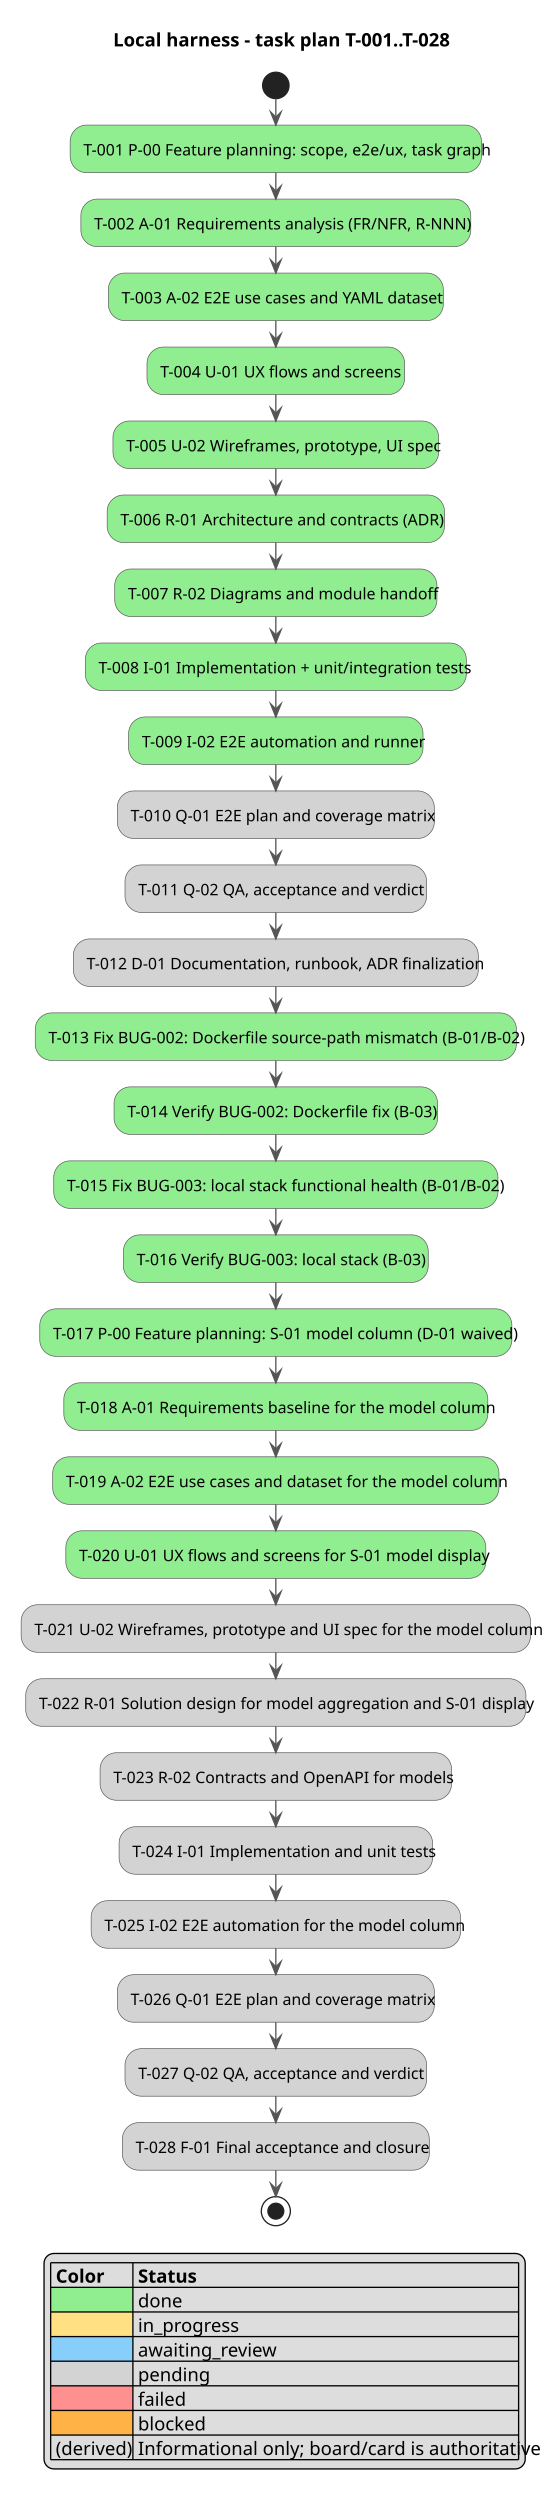
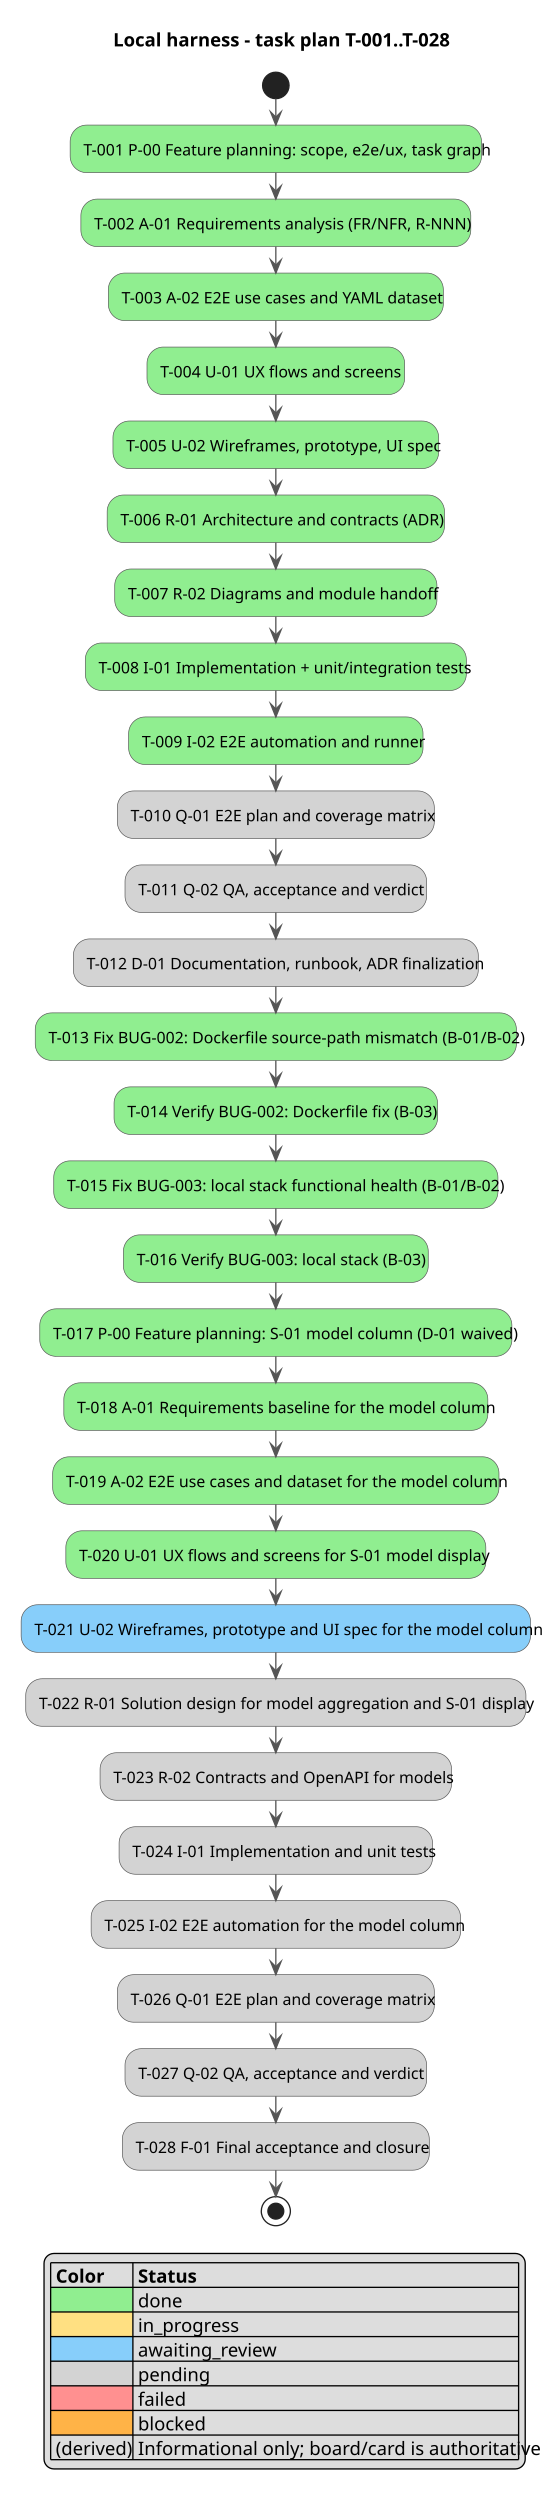
<svg xmlns="http://www.w3.org/2000/svg" version="1.1" data-diagram-type="ACTIVITY" style="width:421px;height:1891px;background:#FFFFFF;" width="421px" height="1891px" viewBox="0 0 421 1891" zoomAndPan="magnify" preserveAspectRatio="none" contentStyleType="text/css">
  <defs />
  <g font-family="sans-serif" lengthAdjust="spacing">
    <g class="title" data-source-line="5">
      <text x="85.599" y="35.107" fill="#000" font-size="14" textLength="248.076" font-weight="700" font-family="Segoe UI">Local harness - task plan T-001..T-028</text>
    </g>
    <ellipse cx="208.637" cy="64.621" rx="10" ry="10" fill="#222" style="stroke:#222;stroke-width:1;" />
    <rect x="53.072" y="94.621" width="311.129" height="35.961" fill="#90EE90" style="stroke:#555;stroke-width:0.5;" rx="12.5" ry="12.5" />
    <text x="63.072" y="117.57" fill="#000" font-size="12" textLength="291.129" font-family="Segoe UI">T-001 P-00 Feature planning: scope, e2e/ux, task graph</text>
    <rect x="61.182" y="150.582" width="294.91" height="35.961" fill="#90EE90" style="stroke:#555;stroke-width:0.5;" rx="12.5" ry="12.5" />
    <text x="71.182" y="173.531" fill="#000" font-size="12" textLength="274.91" font-family="Segoe UI">T-002 A-01 Requirements analysis (FR/NFR, R-NNN)</text>
    <rect x="81.941" y="206.543" width="253.391" height="35.961" fill="#90EE90" style="stroke:#555;stroke-width:0.5;" rx="12.5" ry="12.5" />
    <text x="91.941" y="229.492" fill="#000" font-size="12" textLength="233.391" font-family="Segoe UI">T-003 A-02 E2E use cases and YAML dataset</text>
    <rect x="111.191" y="262.504" width="194.891" height="35.961" fill="#90EE90" style="stroke:#555;stroke-width:0.5;" rx="12.5" ry="12.5" />
    <text x="121.191" y="285.453" fill="#000" font-size="12" textLength="174.891" font-family="Segoe UI">T-004 U-01 UX flows and screens</text>
    <rect x="85.451" y="318.465" width="246.371" height="35.961" fill="#90EE90" style="stroke:#555;stroke-width:0.5;" rx="12.5" ry="12.5" />
    <text x="95.451" y="341.414" fill="#000" font-size="12" textLength="226.371" font-family="Segoe UI">T-005 U-02 Wireframes, prototype, UI spec</text>
    <rect x="81.071" y="374.426" width="255.131" height="35.961" fill="#90EE90" style="stroke:#555;stroke-width:0.5;" rx="12.5" ry="12.5" />
    <text x="91.071" y="397.375" fill="#000" font-size="12" textLength="235.131" font-family="Segoe UI">T-006 R-01 Architecture and contracts (ADR)</text>
    <rect x="86.784" y="430.387" width="243.705" height="35.961" fill="#90EE90" style="stroke:#555;stroke-width:0.5;" rx="12.5" ry="12.5" />
    <text x="96.784" y="453.336" fill="#000" font-size="12" textLength="223.705" font-family="Segoe UI">T-007 R-02 Diagrams and module handoff</text>
    <rect x="64.536" y="486.348" width="288.201" height="35.961" fill="#90EE90" style="stroke:#555;stroke-width:0.5;" rx="12.5" ry="12.5" />
    <text x="74.536" y="509.297" fill="#000" font-size="12" textLength="268.201" font-family="Segoe UI">T-008 I-01 Implementation + unit/integration tests</text>
    <rect x="97.311" y="542.309" width="222.652" height="35.961" fill="#90EE90" style="stroke:#555;stroke-width:0.5;" rx="12.5" ry="12.5" />
    <text x="107.311" y="565.258" fill="#000" font-size="12" textLength="202.652" font-family="Segoe UI">T-009 I-02 E2E automation and runner</text>
    <rect x="88.768" y="598.27" width="239.738" height="35.961" fill="#D3D3D3" style="stroke:#555;stroke-width:0.5;" rx="12.5" ry="12.5" />
    <text x="98.768" y="621.219" fill="#000" font-size="12" textLength="219.738" font-family="Segoe UI">T-010 Q-01 E2E plan and coverage matrix</text>
    <rect x="94.565" y="654.23" width="228.143" height="35.961" fill="#D3D3D3" style="stroke:#555;stroke-width:0.5;" rx="12.5" ry="12.5" />
    <text x="104.565" y="677.18" fill="#000" font-size="12" textLength="208.143" font-family="Segoe UI">T-011 Q-02 QA, acceptance and verdict</text>
    <rect x="55.489" y="710.191" width="306.295" height="35.961" fill="#D3D3D3" style="stroke:#555;stroke-width:0.5;" rx="12.5" ry="12.5" />
    <text x="65.489" y="733.141" fill="#000" font-size="12" textLength="286.295" font-family="Segoe UI">T-012 D-01 Documentation, runbook, ADR finalization</text>
    <rect x="26.667" y="766.152" width="363.939" height="35.961" fill="#90EE90" style="stroke:#555;stroke-width:0.5;" rx="12.5" ry="12.5" />
    <text x="36.667" y="789.102" fill="#000" font-size="12" textLength="343.939" font-family="Segoe UI">T-013 Fix BUG-002: Dockerfile source-path mismatch (B-01/B-02)</text>
    <rect x="86.271" y="822.113" width="244.73" height="35.961" fill="#90EE90" style="stroke:#555;stroke-width:0.5;" rx="12.5" ry="12.5" />
    <text x="96.271" y="845.063" fill="#000" font-size="12" textLength="224.73" font-family="Segoe UI">T-014 Verify BUG-002: Dockerfile fix (B-03)</text>
    <rect x="40.65" y="878.074" width="335.973" height="35.961" fill="#90EE90" style="stroke:#555;stroke-width:0.5;" rx="12.5" ry="12.5" />
    <text x="50.65" y="901.023" fill="#000" font-size="12" textLength="315.973" font-family="Segoe UI">T-015 Fix BUG-003: local stack functional health (B-01/B-02)</text>
    <rect x="93.347" y="934.035" width="230.58" height="35.961" fill="#90EE90" style="stroke:#555;stroke-width:0.5;" rx="12.5" ry="12.5" />
    <text x="103.347" y="956.984" fill="#000" font-size="12" textLength="210.58" font-family="Segoe UI">T-016 Verify BUG-003: local stack (B-03)</text>
    <rect x="30.089" y="989.996" width="357.096" height="35.961" fill="#90EE90" style="stroke:#555;stroke-width:0.5;" rx="12.5" ry="12.5" />
    <text x="40.089" y="1012.945" fill="#000" font-size="12" textLength="337.096" font-family="Segoe UI">T-017 P-00 Feature planning: S-01 model column (D-01 waived)</text>
    <rect x="48.279" y="1045.957" width="320.715" height="35.961" fill="#90EE90" style="stroke:#555;stroke-width:0.5;" rx="12.5" ry="12.5" />
    <text x="58.279" y="1068.906" fill="#000" font-size="12" textLength="300.715" font-family="Segoe UI">T-018 A-01 Requirements baseline for the model column</text>
    <rect x="39.856" y="1101.918" width="337.561" height="35.961" fill="#90EE90" style="stroke:#555;stroke-width:0.5;" rx="12.5" ry="12.5" />
    <text x="49.856" y="1124.867" fill="#000" font-size="12" textLength="317.561" font-family="Segoe UI">T-019 A-02 E2E use cases and dataset for the model column</text>
    <rect x="49.806" y="1157.879" width="317.662" height="35.961" fill="#90EE90" style="stroke:#555;stroke-width:0.5;" rx="12.5" ry="12.5" />
    <text x="59.806" y="1180.828" fill="#000" font-size="12" textLength="297.662" font-family="Segoe UI">T-020 U-01 UX flows and screens for S-01 model display</text>
-     <rect x="16" y="1213.84" width="385.273" height="35.961" fill="#D3D3D3" style="stroke:#555;stroke-width:0.5;" rx="12.5" ry="12.5" />
+     <rect x="16" y="1213.84" width="385.273" height="35.961" fill="#87CEFA" style="stroke:#555;stroke-width:0.5;" rx="12.5" ry="12.5" />
    <text x="26" y="1236.789" fill="#000" font-size="12" textLength="365.273" font-family="Segoe UI">T-021 U-02 Wireframes, prototype and UI spec for the model column</text>
    <rect x="19.475" y="1269.801" width="378.324" height="35.961" fill="#D3D3D3" style="stroke:#555;stroke-width:0.5;" rx="12.5" ry="12.5" />
    <text x="29.475" y="1292.75" fill="#000" font-size="12" textLength="358.324" font-family="Segoe UI">T-022 R-01 Solution design for model aggregation and S-01 display</text>
    <rect x="75.698" y="1325.762" width="265.877" height="35.961" fill="#D3D3D3" style="stroke:#555;stroke-width:0.5;" rx="12.5" ry="12.5" />
    <text x="85.698" y="1348.711" fill="#000" font-size="12" textLength="245.877" font-family="Segoe UI">T-023 R-02 Contracts and OpenAPI for models</text>
    <rect x="90.086" y="1381.723" width="237.102" height="35.961" fill="#D3D3D3" style="stroke:#555;stroke-width:0.5;" rx="12.5" ry="12.5" />
    <text x="100.086" y="1404.672" fill="#000" font-size="12" textLength="217.102" font-family="Segoe UI">T-024 I-01 Implementation and unit tests</text>
    <rect x="68.948" y="1437.684" width="279.377" height="35.961" fill="#D3D3D3" style="stroke:#555;stroke-width:0.5;" rx="12.5" ry="12.5" />
    <text x="78.948" y="1460.633" fill="#000" font-size="12" textLength="259.377" font-family="Segoe UI">T-025 I-02 E2E automation for the model column</text>
    <rect x="88.768" y="1493.645" width="239.738" height="35.961" fill="#D3D3D3" style="stroke:#555;stroke-width:0.5;" rx="12.5" ry="12.5" />
    <text x="98.768" y="1516.594" fill="#000" font-size="12" textLength="219.738" font-family="Segoe UI">T-026 Q-01 E2E plan and coverage matrix</text>
    <rect x="94.565" y="1549.605" width="228.143" height="35.961" fill="#D3D3D3" style="stroke:#555;stroke-width:0.5;" rx="12.5" ry="12.5" />
    <text x="104.565" y="1572.555" fill="#000" font-size="12" textLength="208.143" font-family="Segoe UI">T-027 Q-02 QA, acceptance and verdict</text>
    <rect x="92.553" y="1605.566" width="232.168" height="35.961" fill="#D3D3D3" style="stroke:#555;stroke-width:0.5;" rx="12.5" ry="12.5" />
    <text x="102.553" y="1628.516" fill="#000" font-size="12" textLength="212.168" font-family="Segoe UI">T-028 F-01 Final acceptance and closure</text>
    <ellipse cx="208.637" cy="1672.527" rx="11" ry="11" fill="none" style="stroke:#222;stroke-width:1;" />
    <ellipse cx="208.637" cy="1672.527" rx="6" ry="6" fill="#222" style="stroke:#222;stroke-width:1;" />
    <line x1="208.637" y1="74.621" x2="208.637" y2="94.621" style="stroke:#555;stroke-width:1;" />
    <polygon points="204.637,84.621,208.637,94.621,212.637,84.621,208.637,88.621" fill="#555" style="stroke:#555;stroke-width:1;stroke-linejoin:miter;stroke-miterlimit:10;" />
    <line x1="208.637" y1="130.582" x2="208.637" y2="150.582" style="stroke:#555;stroke-width:1;" />
    <polygon points="204.637,140.582,208.637,150.582,212.637,140.582,208.637,144.582" fill="#555" style="stroke:#555;stroke-width:1;stroke-linejoin:miter;stroke-miterlimit:10;" />
    <line x1="208.637" y1="186.543" x2="208.637" y2="206.543" style="stroke:#555;stroke-width:1;" />
    <polygon points="204.637,196.543,208.637,206.543,212.637,196.543,208.637,200.543" fill="#555" style="stroke:#555;stroke-width:1;stroke-linejoin:miter;stroke-miterlimit:10;" />
    <line x1="208.637" y1="242.504" x2="208.637" y2="262.504" style="stroke:#555;stroke-width:1;" />
    <polygon points="204.637,252.504,208.637,262.504,212.637,252.504,208.637,256.504" fill="#555" style="stroke:#555;stroke-width:1;stroke-linejoin:miter;stroke-miterlimit:10;" />
    <line x1="208.637" y1="298.465" x2="208.637" y2="318.465" style="stroke:#555;stroke-width:1;" />
    <polygon points="204.637,308.465,208.637,318.465,212.637,308.465,208.637,312.465" fill="#555" style="stroke:#555;stroke-width:1;stroke-linejoin:miter;stroke-miterlimit:10;" />
    <line x1="208.637" y1="354.426" x2="208.637" y2="374.426" style="stroke:#555;stroke-width:1;" />
    <polygon points="204.637,364.426,208.637,374.426,212.637,364.426,208.637,368.426" fill="#555" style="stroke:#555;stroke-width:1;stroke-linejoin:miter;stroke-miterlimit:10;" />
    <line x1="208.637" y1="410.387" x2="208.637" y2="430.387" style="stroke:#555;stroke-width:1;" />
    <polygon points="204.637,420.387,208.637,430.387,212.637,420.387,208.637,424.387" fill="#555" style="stroke:#555;stroke-width:1;stroke-linejoin:miter;stroke-miterlimit:10;" />
    <line x1="208.637" y1="466.348" x2="208.637" y2="486.348" style="stroke:#555;stroke-width:1;" />
    <polygon points="204.637,476.348,208.637,486.348,212.637,476.348,208.637,480.348" fill="#555" style="stroke:#555;stroke-width:1;stroke-linejoin:miter;stroke-miterlimit:10;" />
    <line x1="208.637" y1="522.309" x2="208.637" y2="542.309" style="stroke:#555;stroke-width:1;" />
    <polygon points="204.637,532.309,208.637,542.309,212.637,532.309,208.637,536.309" fill="#555" style="stroke:#555;stroke-width:1;stroke-linejoin:miter;stroke-miterlimit:10;" />
    <line x1="208.637" y1="578.27" x2="208.637" y2="598.27" style="stroke:#555;stroke-width:1;" />
    <polygon points="204.637,588.27,208.637,598.27,212.637,588.27,208.637,592.27" fill="#555" style="stroke:#555;stroke-width:1;stroke-linejoin:miter;stroke-miterlimit:10;" />
    <line x1="208.637" y1="634.23" x2="208.637" y2="654.23" style="stroke:#555;stroke-width:1;" />
    <polygon points="204.637,644.23,208.637,654.23,212.637,644.23,208.637,648.23" fill="#555" style="stroke:#555;stroke-width:1;stroke-linejoin:miter;stroke-miterlimit:10;" />
    <line x1="208.637" y1="690.191" x2="208.637" y2="710.191" style="stroke:#555;stroke-width:1;" />
    <polygon points="204.637,700.191,208.637,710.191,212.637,700.191,208.637,704.191" fill="#555" style="stroke:#555;stroke-width:1;stroke-linejoin:miter;stroke-miterlimit:10;" />
    <line x1="208.637" y1="746.152" x2="208.637" y2="766.152" style="stroke:#555;stroke-width:1;" />
    <polygon points="204.637,756.152,208.637,766.152,212.637,756.152,208.637,760.152" fill="#555" style="stroke:#555;stroke-width:1;stroke-linejoin:miter;stroke-miterlimit:10;" />
    <line x1="208.637" y1="802.113" x2="208.637" y2="822.113" style="stroke:#555;stroke-width:1;" />
    <polygon points="204.637,812.113,208.637,822.113,212.637,812.113,208.637,816.113" fill="#555" style="stroke:#555;stroke-width:1;stroke-linejoin:miter;stroke-miterlimit:10;" />
    <line x1="208.637" y1="858.074" x2="208.637" y2="878.074" style="stroke:#555;stroke-width:1;" />
    <polygon points="204.637,868.074,208.637,878.074,212.637,868.074,208.637,872.074" fill="#555" style="stroke:#555;stroke-width:1;stroke-linejoin:miter;stroke-miterlimit:10;" />
    <line x1="208.637" y1="914.035" x2="208.637" y2="934.035" style="stroke:#555;stroke-width:1;" />
    <polygon points="204.637,924.035,208.637,934.035,212.637,924.035,208.637,928.035" fill="#555" style="stroke:#555;stroke-width:1;stroke-linejoin:miter;stroke-miterlimit:10;" />
    <line x1="208.637" y1="969.996" x2="208.637" y2="989.996" style="stroke:#555;stroke-width:1;" />
    <polygon points="204.637,979.996,208.637,989.996,212.637,979.996,208.637,983.996" fill="#555" style="stroke:#555;stroke-width:1;stroke-linejoin:miter;stroke-miterlimit:10;" />
    <line x1="208.637" y1="1025.957" x2="208.637" y2="1045.957" style="stroke:#555;stroke-width:1;" />
    <polygon points="204.637,1035.957,208.637,1045.957,212.637,1035.957,208.637,1039.957" fill="#555" style="stroke:#555;stroke-width:1;stroke-linejoin:miter;stroke-miterlimit:10;" />
    <line x1="208.637" y1="1081.918" x2="208.637" y2="1101.918" style="stroke:#555;stroke-width:1;" />
    <polygon points="204.637,1091.918,208.637,1101.918,212.637,1091.918,208.637,1095.918" fill="#555" style="stroke:#555;stroke-width:1;stroke-linejoin:miter;stroke-miterlimit:10;" />
    <line x1="208.637" y1="1137.879" x2="208.637" y2="1157.879" style="stroke:#555;stroke-width:1;" />
    <polygon points="204.637,1147.879,208.637,1157.879,212.637,1147.879,208.637,1151.879" fill="#555" style="stroke:#555;stroke-width:1;stroke-linejoin:miter;stroke-miterlimit:10;" />
    <line x1="208.637" y1="1193.84" x2="208.637" y2="1213.84" style="stroke:#555;stroke-width:1;" />
    <polygon points="204.637,1203.84,208.637,1213.84,212.637,1203.84,208.637,1207.84" fill="#555" style="stroke:#555;stroke-width:1;stroke-linejoin:miter;stroke-miterlimit:10;" />
    <line x1="208.637" y1="1249.801" x2="208.637" y2="1269.801" style="stroke:#555;stroke-width:1;" />
    <polygon points="204.637,1259.801,208.637,1269.801,212.637,1259.801,208.637,1263.801" fill="#555" style="stroke:#555;stroke-width:1;stroke-linejoin:miter;stroke-miterlimit:10;" />
    <line x1="208.637" y1="1305.762" x2="208.637" y2="1325.762" style="stroke:#555;stroke-width:1;" />
    <polygon points="204.637,1315.762,208.637,1325.762,212.637,1315.762,208.637,1319.762" fill="#555" style="stroke:#555;stroke-width:1;stroke-linejoin:miter;stroke-miterlimit:10;" />
    <line x1="208.637" y1="1361.723" x2="208.637" y2="1381.723" style="stroke:#555;stroke-width:1;" />
    <polygon points="204.637,1371.723,208.637,1381.723,212.637,1371.723,208.637,1375.723" fill="#555" style="stroke:#555;stroke-width:1;stroke-linejoin:miter;stroke-miterlimit:10;" />
    <line x1="208.637" y1="1417.684" x2="208.637" y2="1437.684" style="stroke:#555;stroke-width:1;" />
    <polygon points="204.637,1427.684,208.637,1437.684,212.637,1427.684,208.637,1431.684" fill="#555" style="stroke:#555;stroke-width:1;stroke-linejoin:miter;stroke-miterlimit:10;" />
    <line x1="208.637" y1="1473.645" x2="208.637" y2="1493.645" style="stroke:#555;stroke-width:1;" />
    <polygon points="204.637,1483.645,208.637,1493.645,212.637,1483.645,208.637,1487.645" fill="#555" style="stroke:#555;stroke-width:1;stroke-linejoin:miter;stroke-miterlimit:10;" />
    <line x1="208.637" y1="1529.605" x2="208.637" y2="1549.605" style="stroke:#555;stroke-width:1;" />
    <polygon points="204.637,1539.605,208.637,1549.605,212.637,1539.605,208.637,1543.605" fill="#555" style="stroke:#555;stroke-width:1;stroke-linejoin:miter;stroke-miterlimit:10;" />
    <line x1="208.637" y1="1585.566" x2="208.637" y2="1605.566" style="stroke:#555;stroke-width:1;" />
    <polygon points="204.637,1595.566,208.637,1605.566,212.637,1595.566,208.637,1599.566" fill="#555" style="stroke:#555;stroke-width:1;stroke-linejoin:miter;stroke-miterlimit:10;" />
    <line x1="208.637" y1="1641.527" x2="208.637" y2="1661.527" style="stroke:#555;stroke-width:1;" />
    <polygon points="204.637,1651.527,208.637,1661.527,212.637,1651.527,208.637,1655.527" fill="#555" style="stroke:#555;stroke-width:1;stroke-linejoin:miter;stroke-miterlimit:10;" />
    <g class="legend" data-source-line="38">
      <rect x="33.309" y="1704.527" width="363.965" height="162.969" fill="#DDD" style="stroke:#000;stroke-width:1;" rx="7.5" ry="7.5" />
      <text x="42.171" y="1726.635" fill="#000" font-size="14" textLength="35.403" font-weight="700" font-family="Segoe UI">Color</text>
      <text x="104.385" y="1726.635" fill="#000" font-size="14" textLength="40.906" font-weight="700" font-family="Segoe UI">Status</text>
      <rect x="38.309" y="1730.148" width="62.214" height="18.621" fill="#90EE90" style="stroke:none;" />
      <text x="38.309" y="1745.256" fill="#000" font-size="14" font-family="Segoe UI"> </text>
      <text x="104.357" y="1745.256" fill="#000" font-size="14" textLength="31.691" font-family="Segoe UI">done</text>
      <rect x="38.309" y="1748.77" width="62.214" height="18.621" fill="#FFE082" style="stroke:none;" />
      <text x="38.309" y="1763.877" fill="#000" font-size="14" font-family="Segoe UI"> </text>
      <text x="104.357" y="1763.877" fill="#000" font-size="14" textLength="70.738" font-family="Segoe UI">in_progress</text>
      <rect x="38.309" y="1767.391" width="62.214" height="18.621" fill="#87CEFA" style="stroke:none;" />
      <text x="38.309" y="1782.498" fill="#000" font-size="14" font-family="Segoe UI"> </text>
      <text x="104.357" y="1782.498" fill="#000" font-size="14" textLength="97.59" font-family="Segoe UI">awaiting_review</text>
      <rect x="38.309" y="1786.012" width="62.214" height="18.621" fill="#D3D3D3" style="stroke:none;" />
      <text x="38.309" y="1801.119" fill="#000" font-size="14" font-family="Segoe UI"> </text>
      <text x="104.357" y="1801.119" fill="#000" font-size="14" textLength="51.276" font-family="Segoe UI">pending</text>
      <rect x="38.309" y="1804.633" width="62.214" height="18.621" fill="#FF9090" style="stroke:none;" />
      <text x="38.309" y="1819.74" fill="#000" font-size="14" font-family="Segoe UI"> </text>
      <text x="104.357" y="1819.74" fill="#000" font-size="14" textLength="33.852" font-family="Segoe UI">failed</text>
      <rect x="38.309" y="1823.254" width="62.214" height="18.621" fill="#FFB347" style="stroke:none;" />
      <text x="38.309" y="1838.361" fill="#000" font-size="14" font-family="Segoe UI"> </text>
      <text x="104.357" y="1838.361" fill="#000" font-size="14" textLength="48.815" font-family="Segoe UI">blocked</text>
      <text x="42.144" y="1856.982" fill="#000" font-size="14" textLength="54.544" font-family="Segoe UI">(derived)</text>
      <text x="104.357" y="1856.982" fill="#000" font-size="14" textLength="284.081" font-family="Segoe UI">Informational only; board/card is authoritative</text>
      <line x1="38.309" y1="1711.527" x2="392.273" y2="1711.527" style="stroke:#000;stroke-width:1;" />
      <line x1="38.309" y1="1730.148" x2="392.273" y2="1730.148" style="stroke:#000;stroke-width:1;" />
      <line x1="38.309" y1="1748.77" x2="392.273" y2="1748.77" style="stroke:#000;stroke-width:1;" />
      <line x1="38.309" y1="1767.391" x2="392.273" y2="1767.391" style="stroke:#000;stroke-width:1;" />
      <line x1="38.309" y1="1786.012" x2="392.273" y2="1786.012" style="stroke:#000;stroke-width:1;" />
      <line x1="38.309" y1="1804.633" x2="392.273" y2="1804.633" style="stroke:#000;stroke-width:1;" />
      <line x1="38.309" y1="1823.254" x2="392.273" y2="1823.254" style="stroke:#000;stroke-width:1;" />
      <line x1="38.309" y1="1841.875" x2="392.273" y2="1841.875" style="stroke:#000;stroke-width:1;" />
      <line x1="38.309" y1="1860.496" x2="392.273" y2="1860.496" style="stroke:#000;stroke-width:1;" />
      <line x1="38.309" y1="1711.527" x2="38.309" y2="1860.496" style="stroke:#000;stroke-width:1;" />
      <line x1="100.522" y1="1711.527" x2="100.522" y2="1860.496" style="stroke:#000;stroke-width:1;" />
      <line x1="392.273" y1="1711.527" x2="392.273" y2="1860.496" style="stroke:#000;stroke-width:1;" />
    </g>
  </g>
</svg>
